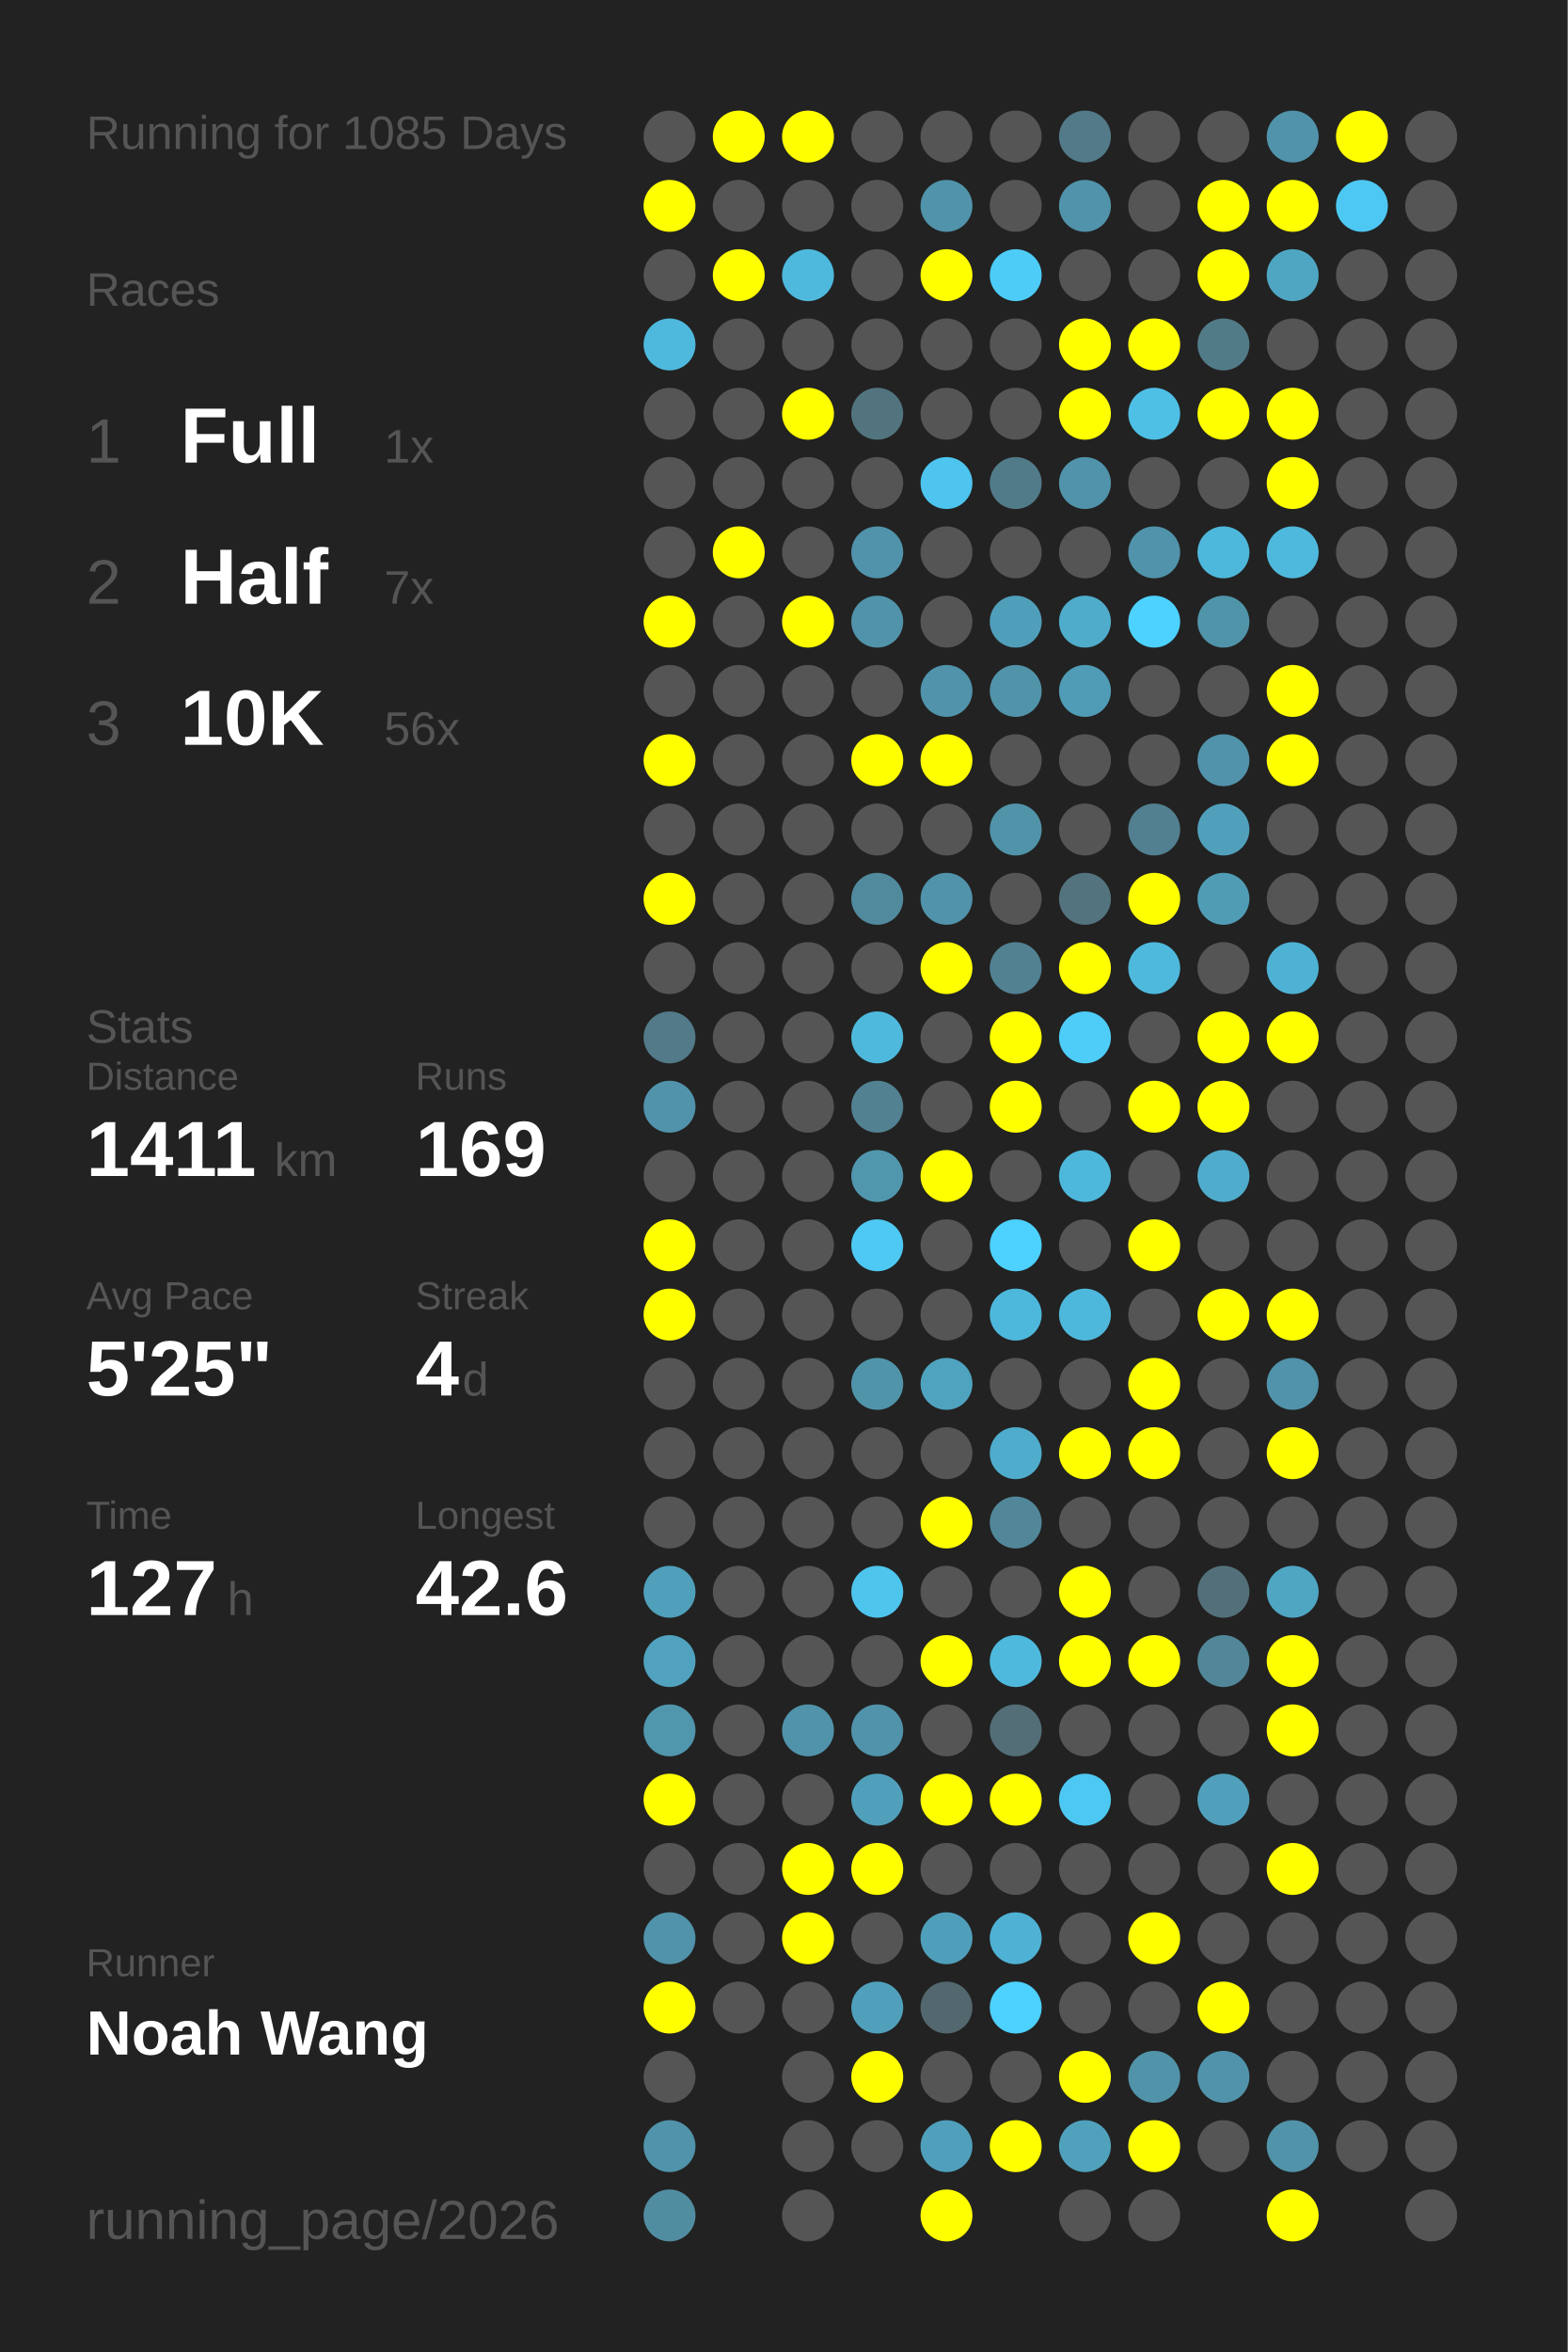
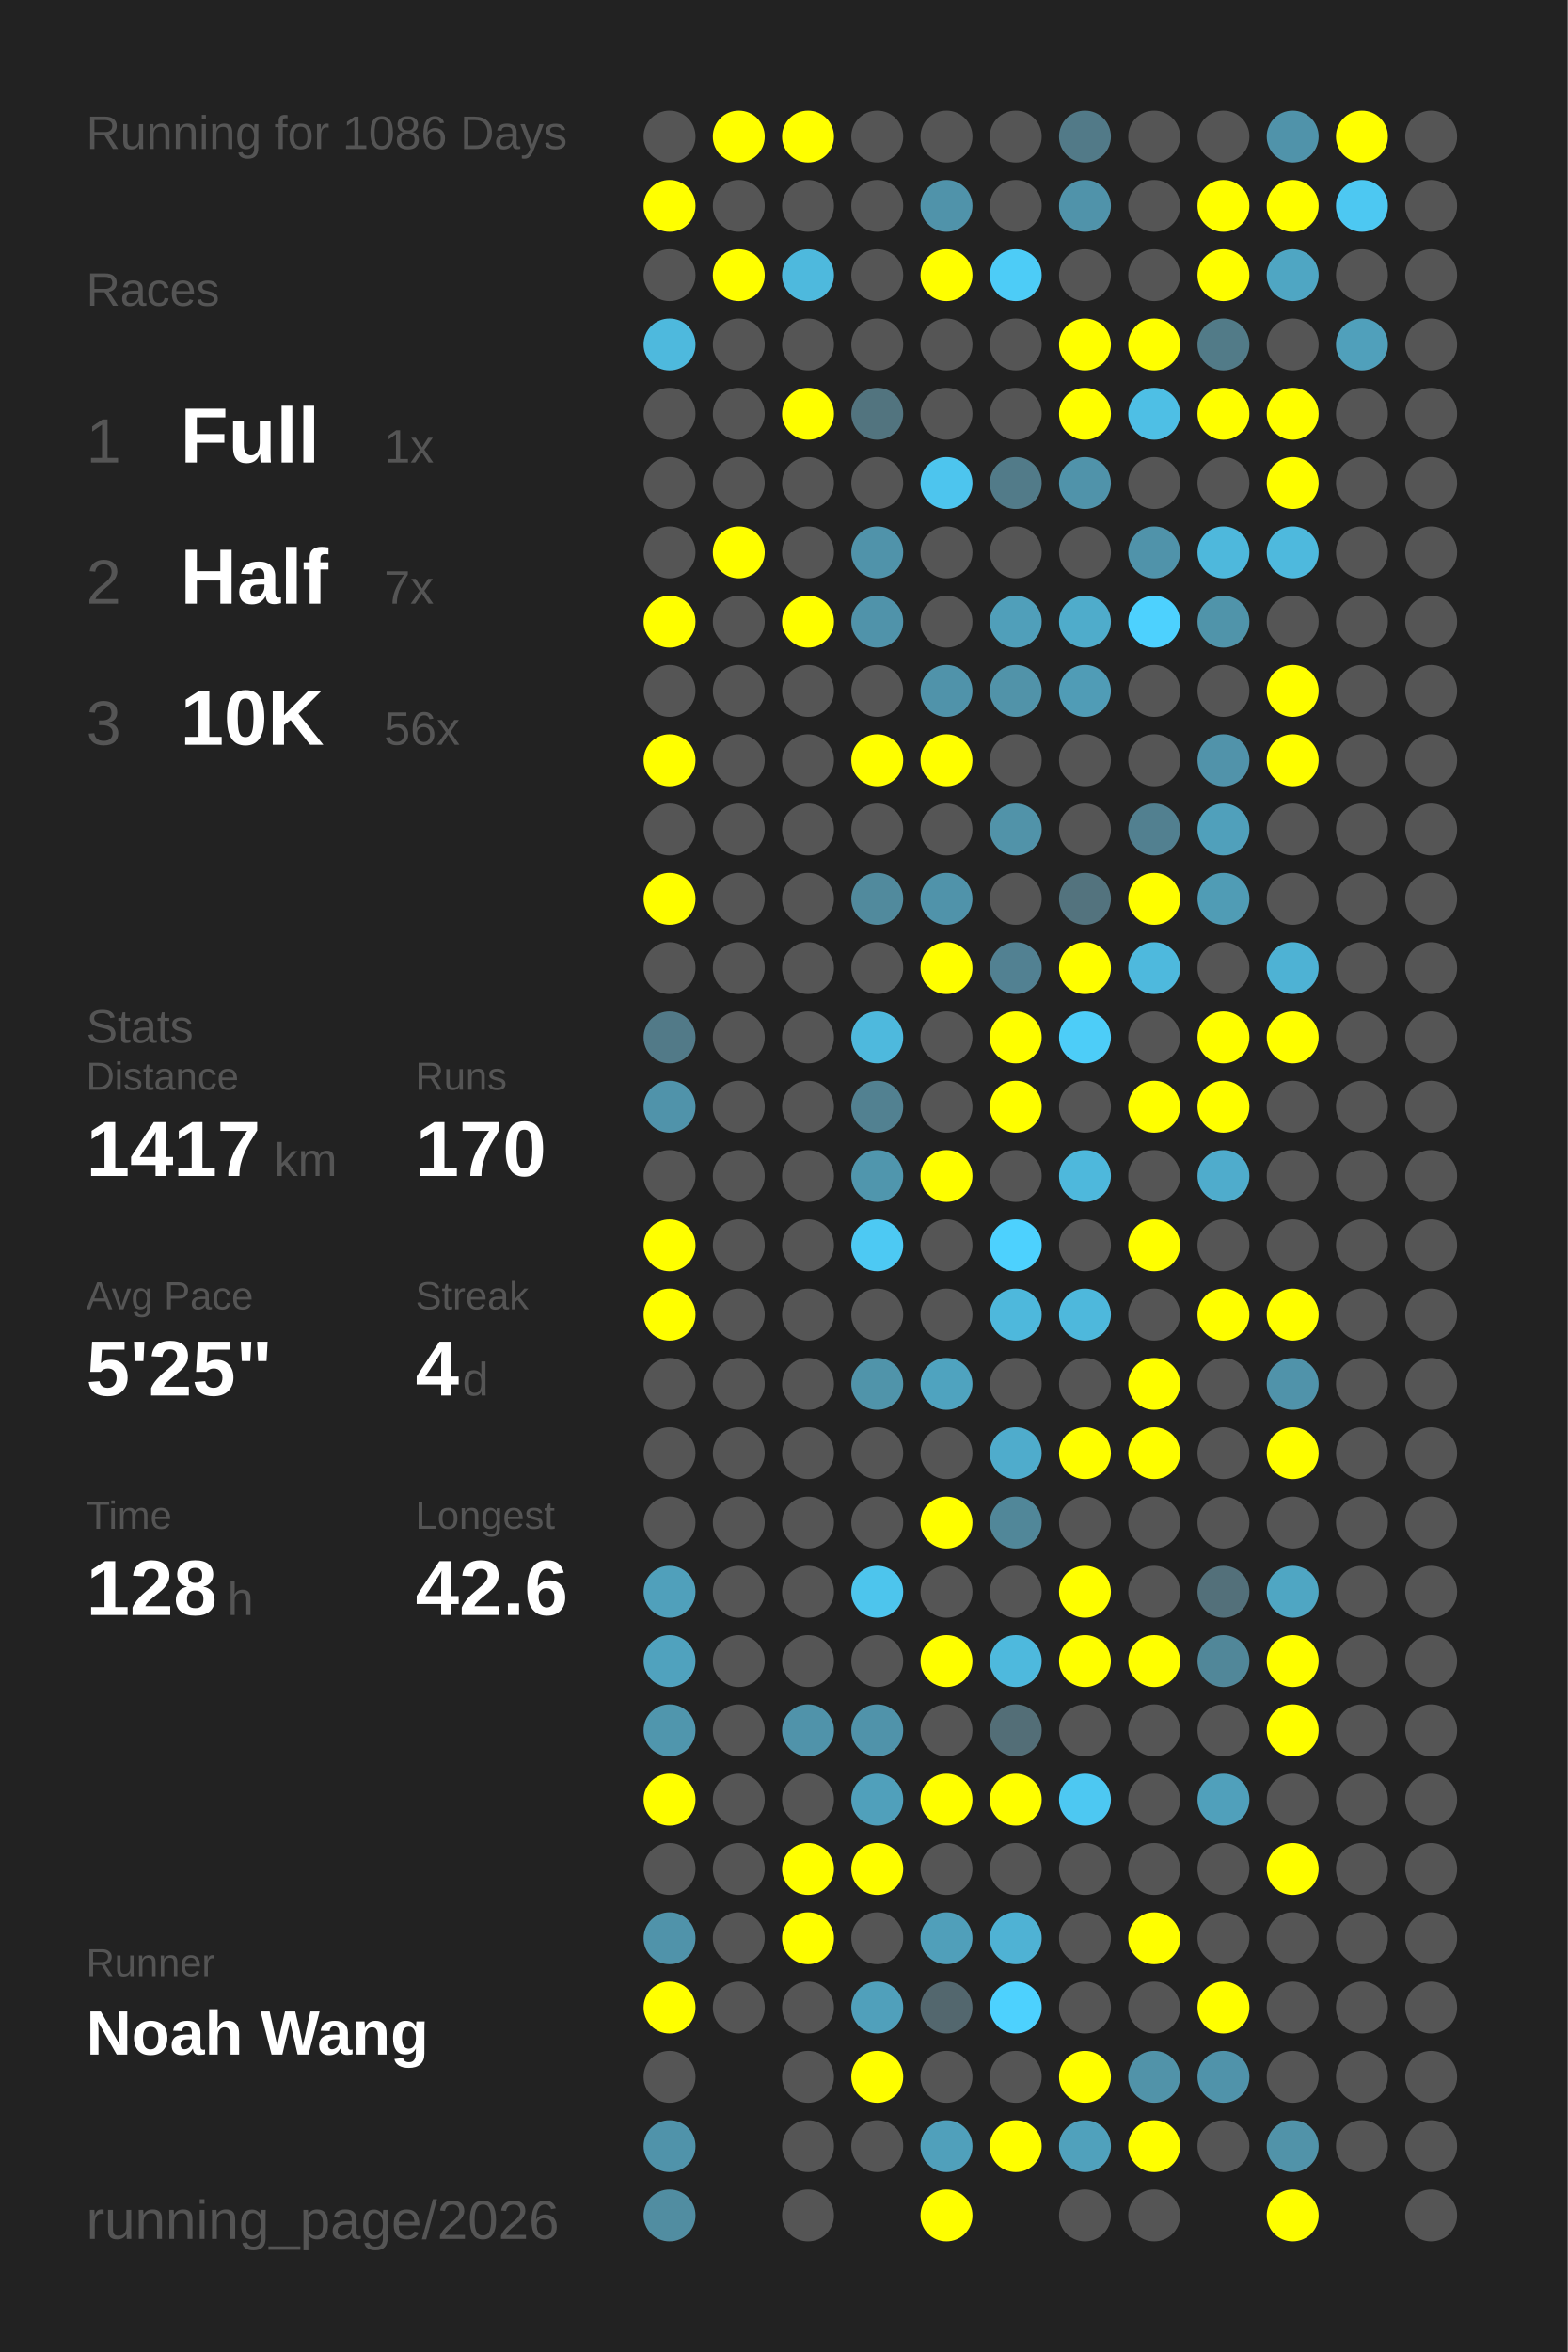
<svg xmlns="http://www.w3.org/2000/svg" baseProfile="full" height="300mm" version="1.1" viewBox="0,0,200,300" width="200mm">
  <defs />
  <rect fill="#222222" height="300" width="200" x="0" y="0" />
-   <text fill="#555555" style="font-size:6px; font-family:Arial;" x="11" y="19">Running for 1085 Days</text>
+   <text fill="#555555" style="font-size:6px; font-family:Arial;" x="11" y="19">Running for 1086 Days</text>
  <text fill="#555555" style="font-size:6px; font-family:Arial;" x="11" y="39">Races</text>
  <text fill="#555555" style="font-size:8px; font-family:Arial;" x="11" y="59">1</text>
  <text fill="#FFFFFF" style="font-size:10px; font-family:Arial; font-weight:bold;" x="23" y="59">Full</text>
  <text fill="#555555" style="font-size:6px; font-family:Arial;" x="49" y="59">1x</text>
  <text fill="#555555" style="font-size:8px; font-family:Arial;" x="11" y="77">2</text>
  <text fill="#FFFFFF" style="font-size:10px; font-family:Arial; font-weight:bold;" x="23" y="77">Half</text>
  <text fill="#555555" style="font-size:6px; font-family:Arial;" x="49" y="77">7x</text>
  <text fill="#555555" style="font-size:8px; font-family:Arial;" x="11" y="95">3</text>
  <text fill="#FFFFFF" style="font-size:10px; font-family:Arial; font-weight:bold;" x="23" y="95">10K</text>
  <text fill="#555555" style="font-size:6px; font-family:Arial;" x="49" y="95">56x</text>
  <text fill="#555555" style="font-size:6px; font-family:Arial;" x="11" y="133">Stats</text>
  <text fill="#555555" style="font-size:5px; font-family:Arial;" x="11" y="139">Distance</text>
-   <text fill="#FFFFFF" style="font-size:10px; font-family:Arial; font-weight:bold;" x="11" y="150">1411</text>
+   <text fill="#FFFFFF" style="font-size:10px; font-family:Arial; font-weight:bold;" x="11" y="150">1417</text>
  <text fill="#555555" style="font-size:6px; font-family:Arial;" x="35" y="150">km</text>
  <text fill="#555555" style="font-size:5px; font-family:Arial;" x="53" y="139">Runs</text>
-   <text fill="#FFFFFF" style="font-size:10px; font-family:Arial; font-weight:bold;" x="53" y="150">169</text>
+   <text fill="#FFFFFF" style="font-size:10px; font-family:Arial; font-weight:bold;" x="53" y="150">170</text>
  <text fill="#555555" style="font-size:5px; font-family:Arial;" x="11" y="167">Avg Pace</text>
  <text fill="#FFFFFF" style="font-size:10px; font-family:Arial; font-weight:bold;" x="11" y="178">5'25"</text>
  <text fill="#555555" style="font-size:5px; font-family:Arial;" x="53" y="167">Streak</text>
  <text fill="#FFFFFF" style="font-size:10px; font-family:Arial; font-weight:bold;" x="53" y="178">4</text>
  <text fill="#555555" style="font-size:6px; font-family:Arial;" x="59" y="178">d</text>
  <text fill="#555555" style="font-size:5px; font-family:Arial;" x="11" y="195">Time</text>
-   <text fill="#FFFFFF" style="font-size:10px; font-family:Arial; font-weight:bold;" x="11" y="206">127</text>
+   <text fill="#FFFFFF" style="font-size:10px; font-family:Arial; font-weight:bold;" x="11" y="206">128</text>
  <text fill="#555555" style="font-size:6px; font-family:Arial;" x="29" y="206">h</text>
  <text fill="#555555" style="font-size:5px; font-family:Arial;" x="53" y="195">Longest</text>
  <text fill="#FFFFFF" style="font-size:10px; font-family:Arial; font-weight:bold;" x="53" y="206">42.6</text>
  <text fill="#555555" style="font-size:5px; font-family:Arial;" x="11" y="252.065">Runner</text>
  <text fill="#FFFFFF" style="font-size:8px; font-family:Arial; font-weight:bold;" x="11" y="262.065">Noah Wang</text>
  <text fill="#555555" style="font-size:7px; font-family:Arial;" x="11" y="285.581">running_page/2026</text>
  <circle cx="85.417" cy="17.419" fill="#555555" r="3.312" />
  <circle cx="85.417" cy="26.258" fill="#FFFF00" r="3.312" />
  <circle cx="85.417" cy="35.097" fill="#555555" r="3.312" />
  <circle cx="85.417" cy="43.935" fill="#4eb9dd" r="3.312" />
  <circle cx="85.417" cy="52.774" fill="#555555" r="3.312" />
  <circle cx="85.417" cy="61.613" fill="#555555" r="3.312" />
  <circle cx="85.417" cy="70.452" fill="#555555" r="3.312" />
  <circle cx="85.417" cy="79.29" fill="#FFFF00" r="3.312" />
  <circle cx="85.417" cy="88.129" fill="#555555" r="3.312" />
  <circle cx="85.417" cy="96.968" fill="#FFFF00" r="3.312" />
  <circle cx="85.417" cy="105.806" fill="#555555" r="3.312" />
  <circle cx="85.417" cy="114.645" fill="#FFFF00" r="3.312" />
  <circle cx="85.417" cy="123.484" fill="#555555" r="3.312" />
  <circle cx="85.417" cy="132.323" fill="#527a88" r="3.312" />
  <circle cx="85.417" cy="141.161" fill="#5093aa" r="3.312" />
  <circle cx="85.417" cy="150" fill="#555555" r="3.312" />
  <circle cx="85.417" cy="158.839" fill="#FFFF00" r="3.312" />
  <circle cx="85.417" cy="167.677" fill="#FFFF00" r="3.312" />
  <circle cx="85.417" cy="176.516" fill="#555555" r="3.312" />
  <circle cx="85.417" cy="185.355" fill="#555555" r="3.312" />
  <circle cx="85.417" cy="194.194" fill="#555555" r="3.312" />
  <circle cx="85.417" cy="203.032" fill="#50a0bb" r="3.312" />
  <circle cx="85.417" cy="211.871" fill="#50a2be" r="3.312" />
  <circle cx="85.417" cy="220.71" fill="#5096ad" r="3.312" />
  <circle cx="85.417" cy="229.548" fill="#FFFF00" r="3.312" />
  <circle cx="85.417" cy="238.387" fill="#555555" r="3.312" />
  <circle cx="85.417" cy="247.226" fill="#5093aa" r="3.312" />
  <circle cx="85.417" cy="256.065" fill="#FFFF00" r="3.312" />
  <circle cx="85.417" cy="264.903" fill="#555555" r="3.312" />
  <circle cx="85.417" cy="273.742" fill="#5093aa" r="3.312" />
  <circle cx="85.417" cy="282.581" fill="#518da1" r="3.312" />
  <circle cx="94.25" cy="17.419" fill="#FFFF00" r="3.312" />
  <circle cx="94.25" cy="26.258" fill="#555555" r="3.312" />
  <circle cx="94.25" cy="35.097" fill="#FFFF00" r="3.312" />
  <circle cx="94.25" cy="43.935" fill="#555555" r="3.312" />
  <circle cx="94.25" cy="52.774" fill="#555555" r="3.312" />
  <circle cx="94.25" cy="61.613" fill="#555555" r="3.312" />
  <circle cx="94.25" cy="70.452" fill="#FFFF00" r="3.312" />
  <circle cx="94.25" cy="79.29" fill="#555555" r="3.312" />
  <circle cx="94.25" cy="88.129" fill="#555555" r="3.312" />
  <circle cx="94.25" cy="96.968" fill="#555555" r="3.312" />
  <circle cx="94.25" cy="105.806" fill="#555555" r="3.312" />
  <circle cx="94.25" cy="114.645" fill="#555555" r="3.312" />
  <circle cx="94.25" cy="123.484" fill="#555555" r="3.312" />
  <circle cx="94.25" cy="132.323" fill="#555555" r="3.312" />
  <circle cx="94.25" cy="141.161" fill="#555555" r="3.312" />
  <circle cx="94.25" cy="150" fill="#555555" r="3.312" />
  <circle cx="94.25" cy="158.839" fill="#555555" r="3.312" />
  <circle cx="94.25" cy="167.677" fill="#555555" r="3.312" />
  <circle cx="94.25" cy="176.516" fill="#555555" r="3.312" />
  <circle cx="94.25" cy="185.355" fill="#555555" r="3.312" />
  <circle cx="94.25" cy="194.194" fill="#555555" r="3.312" />
  <circle cx="94.25" cy="203.032" fill="#555555" r="3.312" />
  <circle cx="94.25" cy="211.871" fill="#555555" r="3.312" />
  <circle cx="94.25" cy="220.71" fill="#555555" r="3.312" />
  <circle cx="94.25" cy="229.548" fill="#555555" r="3.312" />
  <circle cx="94.25" cy="238.387" fill="#555555" r="3.312" />
  <circle cx="94.25" cy="247.226" fill="#555555" r="3.312" />
  <circle cx="94.25" cy="256.065" fill="#555555" r="3.312" />
  <circle cx="103.083" cy="17.419" fill="#FFFF00" r="3.312" />
  <circle cx="103.083" cy="26.258" fill="#555555" r="3.312" />
  <circle cx="103.083" cy="35.097" fill="#4eb9dd" r="3.312" />
  <circle cx="103.083" cy="43.935" fill="#555555" r="3.312" />
  <circle cx="103.083" cy="52.774" fill="#FFFF00" r="3.312" />
  <circle cx="103.083" cy="61.613" fill="#555555" r="3.312" />
  <circle cx="103.083" cy="70.452" fill="#555555" r="3.312" />
  <circle cx="103.083" cy="79.29" fill="#FFFF00" r="3.312" />
  <circle cx="103.083" cy="88.129" fill="#555555" r="3.312" />
  <circle cx="103.083" cy="96.968" fill="#555555" r="3.312" />
  <circle cx="103.083" cy="105.806" fill="#555555" r="3.312" />
  <circle cx="103.083" cy="114.645" fill="#555555" r="3.312" />
  <circle cx="103.083" cy="123.484" fill="#555555" r="3.312" />
  <circle cx="103.083" cy="132.323" fill="#555555" r="3.312" />
  <circle cx="103.083" cy="141.161" fill="#555555" r="3.312" />
  <circle cx="103.083" cy="150" fill="#555555" r="3.312" />
  <circle cx="103.083" cy="158.839" fill="#555555" r="3.312" />
  <circle cx="103.083" cy="167.677" fill="#555555" r="3.312" />
  <circle cx="103.083" cy="176.516" fill="#555555" r="3.312" />
  <circle cx="103.083" cy="185.355" fill="#555555" r="3.312" />
  <circle cx="103.083" cy="194.194" fill="#555555" r="3.312" />
  <circle cx="103.083" cy="203.032" fill="#555555" r="3.312" />
  <circle cx="103.083" cy="211.871" fill="#555555" r="3.312" />
  <circle cx="103.083" cy="220.71" fill="#5093aa" r="3.312" />
  <circle cx="103.083" cy="229.548" fill="#555555" r="3.312" />
  <circle cx="103.083" cy="238.387" fill="#FFFF00" r="3.312" />
  <circle cx="103.083" cy="247.226" fill="#FFFF00" r="3.312" />
  <circle cx="103.083" cy="256.065" fill="#555555" r="3.312" />
  <circle cx="103.083" cy="264.903" fill="#555555" r="3.312" />
  <circle cx="103.083" cy="273.742" fill="#555555" r="3.312" />
  <circle cx="103.083" cy="282.581" fill="#555555" r="3.312" />
  <circle cx="111.917" cy="17.419" fill="#555555" r="3.312" />
  <circle cx="111.917" cy="26.258" fill="#555555" r="3.312" />
  <circle cx="111.917" cy="35.097" fill="#555555" r="3.312" />
  <circle cx="111.917" cy="43.935" fill="#555555" r="3.312" />
  <circle cx="111.917" cy="52.774" fill="#52747f" r="3.312" />
  <circle cx="111.917" cy="61.613" fill="#555555" r="3.312" />
  <circle cx="111.917" cy="70.452" fill="#5093aa" r="3.312" />
  <circle cx="111.917" cy="79.29" fill="#5093aa" r="3.312" />
  <circle cx="111.917" cy="88.129" fill="#555555" r="3.312" />
  <circle cx="111.917" cy="96.968" fill="#FFFF00" r="3.312" />
  <circle cx="111.917" cy="105.806" fill="#555555" r="3.312" />
  <circle cx="111.917" cy="114.645" fill="#518a9d" r="3.312" />
  <circle cx="111.917" cy="123.484" fill="#555555" r="3.312" />
  <circle cx="111.917" cy="132.323" fill="#4eb9dd" r="3.312" />
  <circle cx="111.917" cy="141.161" fill="#528191" r="3.312" />
  <circle cx="111.917" cy="150" fill="#5096ad" r="3.312" />
  <circle cx="111.917" cy="158.839" fill="#4dc9f3" r="3.312" />
  <circle cx="111.917" cy="167.677" fill="#555555" r="3.312" />
  <circle cx="111.917" cy="176.516" fill="#5094aa" r="3.312" />
  <circle cx="111.917" cy="185.355" fill="#555555" r="3.312" />
  <circle cx="111.917" cy="194.194" fill="#555555" r="3.312" />
  <circle cx="111.917" cy="203.032" fill="#4dc5ed" r="3.312" />
  <circle cx="111.917" cy="211.871" fill="#555555" r="3.312" />
  <circle cx="111.917" cy="220.71" fill="#5093aa" r="3.312" />
  <circle cx="111.917" cy="229.548" fill="#50a0bb" r="3.312" />
  <circle cx="111.917" cy="238.387" fill="#FFFF00" r="3.312" />
  <circle cx="111.917" cy="247.226" fill="#555555" r="3.312" />
  <circle cx="111.917" cy="256.065" fill="#50a0bb" r="3.312" />
  <circle cx="111.917" cy="264.903" fill="#FFFF00" r="3.312" />
  <circle cx="111.917" cy="273.742" fill="#555555" r="3.312" />
  <circle cx="120.75" cy="17.419" fill="#555555" r="3.312" />
  <circle cx="120.75" cy="26.258" fill="#5093aa" r="3.312" />
  <circle cx="120.75" cy="35.097" fill="#FFFF00" r="3.312" />
  <circle cx="120.75" cy="43.935" fill="#555555" r="3.312" />
  <circle cx="120.75" cy="52.774" fill="#555555" r="3.312" />
  <circle cx="120.75" cy="61.613" fill="#4dc5ee" r="3.312" />
  <circle cx="120.75" cy="70.452" fill="#555555" r="3.312" />
  <circle cx="120.75" cy="79.29" fill="#555555" r="3.312" />
  <circle cx="120.75" cy="88.129" fill="#5093aa" r="3.312" />
  <circle cx="120.75" cy="96.968" fill="#FFFF00" r="3.312" />
  <circle cx="120.75" cy="105.806" fill="#555555" r="3.312" />
  <circle cx="120.75" cy="114.645" fill="#5093aa" r="3.312" />
  <circle cx="120.75" cy="123.484" fill="#FFFF00" r="3.312" />
  <circle cx="120.75" cy="132.323" fill="#555555" r="3.312" />
  <circle cx="120.75" cy="141.161" fill="#555555" r="3.312" />
  <circle cx="120.75" cy="150" fill="#FFFF00" r="3.312" />
  <circle cx="120.75" cy="158.839" fill="#555555" r="3.312" />
  <circle cx="120.75" cy="167.677" fill="#555555" r="3.312" />
  <circle cx="120.75" cy="176.516" fill="#4fa3bf" r="3.312" />
  <circle cx="120.75" cy="185.355" fill="#555555" r="3.312" />
  <circle cx="120.75" cy="194.194" fill="#FFFF00" r="3.312" />
  <circle cx="120.75" cy="203.032" fill="#555555" r="3.312" />
  <circle cx="120.75" cy="211.871" fill="#FFFF00" r="3.312" />
  <circle cx="120.75" cy="220.71" fill="#555555" r="3.312" />
  <circle cx="120.75" cy="229.548" fill="#FFFF00" r="3.312" />
  <circle cx="120.75" cy="238.387" fill="#555555" r="3.312" />
  <circle cx="120.75" cy="247.226" fill="#509fba" r="3.312" />
  <circle cx="120.75" cy="256.065" fill="#53676e" r="3.312" />
  <circle cx="120.75" cy="264.903" fill="#555555" r="3.312" />
  <circle cx="120.75" cy="273.742" fill="#50a0bb" r="3.312" />
  <circle cx="120.75" cy="282.581" fill="#FFFF00" r="3.312" />
  <circle cx="129.583" cy="17.419" fill="#555555" r="3.312" />
  <circle cx="129.583" cy="26.258" fill="#555555" r="3.312" />
  <circle cx="129.583" cy="35.097" fill="#4dccf7" r="3.312" />
  <circle cx="129.583" cy="43.935" fill="#555555" r="3.312" />
  <circle cx="129.583" cy="52.774" fill="#555555" r="3.312" />
  <circle cx="129.583" cy="61.613" fill="#527b89" r="3.312" />
  <circle cx="129.583" cy="70.452" fill="#555555" r="3.312" />
  <circle cx="129.583" cy="79.29" fill="#509fba" r="3.312" />
  <circle cx="129.583" cy="88.129" fill="#5193a9" r="3.312" />
  <circle cx="129.583" cy="96.968" fill="#555555" r="3.312" />
  <circle cx="129.583" cy="105.806" fill="#5193a9" r="3.312" />
  <circle cx="129.583" cy="114.645" fill="#555555" r="3.312" />
  <circle cx="129.583" cy="123.484" fill="#528192" r="3.312" />
  <circle cx="129.583" cy="132.323" fill="#FFFF00" r="3.312" />
  <circle cx="129.583" cy="141.161" fill="#FFFF00" r="3.312" />
  <circle cx="129.583" cy="150" fill="#555555" r="3.312" />
  <circle cx="129.583" cy="158.839" fill="#4dd1fe" r="3.312" />
  <circle cx="129.583" cy="167.677" fill="#4eb8dc" r="3.312" />
  <circle cx="129.583" cy="176.516" fill="#555555" r="3.312" />
  <circle cx="129.583" cy="185.355" fill="#4faccc" r="3.312" />
  <circle cx="129.583" cy="194.194" fill="#518799" r="3.312" />
  <circle cx="129.583" cy="203.032" fill="#555555" r="3.312" />
  <circle cx="129.583" cy="211.871" fill="#4eb9dd" r="3.312" />
  <circle cx="129.583" cy="220.71" fill="#536e77" r="3.312" />
  <circle cx="129.583" cy="229.548" fill="#FFFF00" r="3.312" />
  <circle cx="129.583" cy="238.387" fill="#555555" r="3.312" />
  <circle cx="129.583" cy="247.226" fill="#4fb2d4" r="3.312" />
  <circle cx="129.583" cy="256.065" fill="#4dd1fe" r="3.312" />
  <circle cx="129.583" cy="264.903" fill="#555555" r="3.312" />
  <circle cx="129.583" cy="273.742" fill="#FFFF00" r="3.312" />
  <circle cx="138.417" cy="17.419" fill="#527a88" r="3.312" />
  <circle cx="138.417" cy="26.258" fill="#5093aa" r="3.312" />
  <circle cx="138.417" cy="35.097" fill="#555555" r="3.312" />
  <circle cx="138.417" cy="43.935" fill="#FFFF00" r="3.312" />
  <circle cx="138.417" cy="52.774" fill="#FFFF00" r="3.312" />
  <circle cx="138.417" cy="61.613" fill="#5093aa" r="3.312" />
  <circle cx="138.417" cy="70.452" fill="#555555" r="3.312" />
  <circle cx="138.417" cy="79.29" fill="#4faccb" r="3.312" />
  <circle cx="138.417" cy="88.129" fill="#509cb6" r="3.312" />
  <circle cx="138.417" cy="96.968" fill="#555555" r="3.312" />
  <circle cx="138.417" cy="105.806" fill="#555555" r="3.312" />
  <circle cx="138.417" cy="114.645" fill="#53737e" r="3.312" />
  <circle cx="138.417" cy="123.484" fill="#FFFF00" r="3.312" />
  <circle cx="138.417" cy="132.323" fill="#4dcdf8" r="3.312" />
  <circle cx="138.417" cy="141.161" fill="#555555" r="3.312" />
  <circle cx="138.417" cy="150" fill="#4eb8dc" r="3.312" />
  <circle cx="138.417" cy="158.839" fill="#555555" r="3.312" />
  <circle cx="138.417" cy="167.677" fill="#4eb8dc" r="3.312" />
  <circle cx="138.417" cy="176.516" fill="#555555" r="3.312" />
  <circle cx="138.417" cy="185.355" fill="#FFFF00" r="3.312" />
  <circle cx="138.417" cy="194.194" fill="#555555" r="3.312" />
  <circle cx="138.417" cy="203.032" fill="#FFFF00" r="3.312" />
  <circle cx="138.417" cy="211.871" fill="#FFFF00" r="3.312" />
  <circle cx="138.417" cy="220.71" fill="#555555" r="3.312" />
  <circle cx="138.417" cy="229.548" fill="#4dc8f2" r="3.312" />
  <circle cx="138.417" cy="238.387" fill="#555555" r="3.312" />
  <circle cx="138.417" cy="247.226" fill="#555555" r="3.312" />
  <circle cx="138.417" cy="256.065" fill="#555555" r="3.312" />
  <circle cx="138.417" cy="264.903" fill="#FFFF00" r="3.312" />
  <circle cx="138.417" cy="273.742" fill="#50a1bc" r="3.312" />
  <circle cx="138.417" cy="282.581" fill="#555555" r="3.312" />
  <circle cx="147.25" cy="17.419" fill="#555555" r="3.312" />
  <circle cx="147.25" cy="26.258" fill="#555555" r="3.312" />
  <circle cx="147.25" cy="35.097" fill="#555555" r="3.312" />
  <circle cx="147.25" cy="43.935" fill="#FFFF00" r="3.312" />
  <circle cx="147.25" cy="52.774" fill="#4ebfe5" r="3.312" />
  <circle cx="147.25" cy="61.613" fill="#555555" r="3.312" />
  <circle cx="147.25" cy="70.452" fill="#5093aa" r="3.312" />
  <circle cx="147.25" cy="79.29" fill="#4dd1fe" r="3.312" />
  <circle cx="147.25" cy="88.129" fill="#555555" r="3.312" />
  <circle cx="147.25" cy="96.968" fill="#555555" r="3.312" />
  <circle cx="147.25" cy="105.806" fill="#528090" r="3.312" />
  <circle cx="147.25" cy="114.645" fill="#FFFF00" r="3.312" />
  <circle cx="147.25" cy="123.484" fill="#4eb9dd" r="3.312" />
  <circle cx="147.25" cy="132.323" fill="#555555" r="3.312" />
  <circle cx="147.25" cy="141.161" fill="#FFFF00" r="3.312" />
  <circle cx="147.25" cy="150" fill="#555555" r="3.312" />
  <circle cx="147.25" cy="158.839" fill="#FFFF00" r="3.312" />
  <circle cx="147.25" cy="167.677" fill="#555555" r="3.312" />
  <circle cx="147.25" cy="176.516" fill="#FFFF00" r="3.312" />
  <circle cx="147.25" cy="185.355" fill="#FFFF00" r="3.312" />
  <circle cx="147.25" cy="194.194" fill="#555555" r="3.312" />
  <circle cx="147.25" cy="203.032" fill="#555555" r="3.312" />
  <circle cx="147.25" cy="211.871" fill="#FFFF00" r="3.312" />
  <circle cx="147.25" cy="220.71" fill="#555555" r="3.312" />
  <circle cx="147.25" cy="229.548" fill="#555555" r="3.312" />
  <circle cx="147.25" cy="238.387" fill="#555555" r="3.312" />
  <circle cx="147.25" cy="247.226" fill="#FFFF00" r="3.312" />
  <circle cx="147.25" cy="256.065" fill="#555555" r="3.312" />
  <circle cx="147.25" cy="264.903" fill="#5193a9" r="3.312" />
  <circle cx="147.25" cy="273.742" fill="#FFFF00" r="3.312" />
  <circle cx="147.25" cy="282.581" fill="#555555" r="3.312" />
  <circle cx="156.083" cy="17.419" fill="#555555" r="3.312" />
  <circle cx="156.083" cy="26.258" fill="#FFFF00" r="3.312" />
  <circle cx="156.083" cy="35.097" fill="#FFFF00" r="3.312" />
  <circle cx="156.083" cy="43.935" fill="#527b88" r="3.312" />
  <circle cx="156.083" cy="52.774" fill="#FFFF00" r="3.312" />
  <circle cx="156.083" cy="61.613" fill="#555555" r="3.312" />
  <circle cx="156.083" cy="70.452" fill="#4eb8dc" r="3.312" />
  <circle cx="156.083" cy="79.29" fill="#5094aa" r="3.312" />
  <circle cx="156.083" cy="88.129" fill="#555555" r="3.312" />
  <circle cx="156.083" cy="96.968" fill="#5193aa" r="3.312" />
  <circle cx="156.083" cy="105.806" fill="#50a0bb" r="3.312" />
  <circle cx="156.083" cy="114.645" fill="#509cb5" r="3.312" />
  <circle cx="156.083" cy="123.484" fill="#555555" r="3.312" />
  <circle cx="156.083" cy="132.323" fill="#FFFF00" r="3.312" />
  <circle cx="156.083" cy="141.161" fill="#FFFF00" r="3.312" />
  <circle cx="156.083" cy="150" fill="#4faccc" r="3.312" />
  <circle cx="156.083" cy="158.839" fill="#555555" r="3.312" />
  <circle cx="156.083" cy="167.677" fill="#FFFF00" r="3.312" />
  <circle cx="156.083" cy="176.516" fill="#555555" r="3.312" />
  <circle cx="156.083" cy="185.355" fill="#555555" r="3.312" />
  <circle cx="156.083" cy="194.194" fill="#555555" r="3.312" />
  <circle cx="156.083" cy="203.032" fill="#53707a" r="3.312" />
  <circle cx="156.083" cy="211.871" fill="#518799" r="3.312" />
  <circle cx="156.083" cy="220.71" fill="#555555" r="3.312" />
  <circle cx="156.083" cy="229.548" fill="#50a0bb" r="3.312" />
  <circle cx="156.083" cy="238.387" fill="#555555" r="3.312" />
  <circle cx="156.083" cy="247.226" fill="#555555" r="3.312" />
  <circle cx="156.083" cy="256.065" fill="#FFFF00" r="3.312" />
  <circle cx="156.083" cy="264.903" fill="#5093aa" r="3.312" />
  <circle cx="156.083" cy="273.742" fill="#555555" r="3.312" />
  <circle cx="164.917" cy="17.419" fill="#5093aa" r="3.312" />
  <circle cx="164.917" cy="26.258" fill="#FFFF00" r="3.312" />
  <circle cx="164.917" cy="35.097" fill="#4fa6c3" r="3.312" />
  <circle cx="164.917" cy="43.935" fill="#555555" r="3.312" />
  <circle cx="164.917" cy="52.774" fill="#FFFF00" r="3.312" />
  <circle cx="164.917" cy="61.613" fill="#FFFF00" r="3.312" />
  <circle cx="164.917" cy="70.452" fill="#4eb9dd" r="3.312" />
  <circle cx="164.917" cy="79.29" fill="#555555" r="3.312" />
  <circle cx="164.917" cy="88.129" fill="#FFFF00" r="3.312" />
  <circle cx="164.917" cy="96.968" fill="#FFFF00" r="3.312" />
  <circle cx="164.917" cy="105.806" fill="#555555" r="3.312" />
  <circle cx="164.917" cy="114.645" fill="#555555" r="3.312" />
  <circle cx="164.917" cy="123.484" fill="#4eb2d4" r="3.312" />
  <circle cx="164.917" cy="132.323" fill="#FFFF00" r="3.312" />
  <circle cx="164.917" cy="141.161" fill="#555555" r="3.312" />
  <circle cx="164.917" cy="150" fill="#555555" r="3.312" />
  <circle cx="164.917" cy="158.839" fill="#555555" r="3.312" />
  <circle cx="164.917" cy="167.677" fill="#FFFF00" r="3.312" />
  <circle cx="164.917" cy="176.516" fill="#5093aa" r="3.312" />
  <circle cx="164.917" cy="185.355" fill="#FFFF00" r="3.312" />
  <circle cx="164.917" cy="194.194" fill="#555555" r="3.312" />
  <circle cx="164.917" cy="203.032" fill="#4fa6c3" r="3.312" />
  <circle cx="164.917" cy="211.871" fill="#FFFF00" r="3.312" />
  <circle cx="164.917" cy="220.71" fill="#FFFF00" r="3.312" />
  <circle cx="164.917" cy="229.548" fill="#555555" r="3.312" />
  <circle cx="164.917" cy="238.387" fill="#FFFF00" r="3.312" />
  <circle cx="164.917" cy="247.226" fill="#555555" r="3.312" />
  <circle cx="164.917" cy="256.065" fill="#555555" r="3.312" />
  <circle cx="164.917" cy="264.903" fill="#555555" r="3.312" />
  <circle cx="164.917" cy="273.742" fill="#5193a9" r="3.312" />
  <circle cx="164.917" cy="282.581" fill="#FFFF00" r="3.312" />
  <circle cx="173.75" cy="17.419" fill="#FFFF00" r="3.312" />
  <circle cx="173.75" cy="26.258" fill="#4dc8f2" r="3.312" />
  <circle cx="173.75" cy="35.097" fill="#555555" r="3.312" />
-   <circle cx="173.75" cy="43.935" fill="#555555" r="3.312" />
+   <circle cx="173.75" cy="43.935" fill="#50a0bb" r="3.312" />
  <circle cx="173.75" cy="52.774" fill="#555555" r="3.312" />
  <circle cx="173.75" cy="61.613" fill="#555555" r="3.312" />
  <circle cx="173.75" cy="70.452" fill="#555555" r="3.312" />
  <circle cx="173.75" cy="79.29" fill="#555555" r="3.312" />
  <circle cx="173.75" cy="88.129" fill="#555555" r="3.312" />
  <circle cx="173.75" cy="96.968" fill="#555555" r="3.312" />
  <circle cx="173.75" cy="105.806" fill="#555555" r="3.312" />
  <circle cx="173.75" cy="114.645" fill="#555555" r="3.312" />
  <circle cx="173.75" cy="123.484" fill="#555555" r="3.312" />
  <circle cx="173.75" cy="132.323" fill="#555555" r="3.312" />
  <circle cx="173.75" cy="141.161" fill="#555555" r="3.312" />
  <circle cx="173.75" cy="150" fill="#555555" r="3.312" />
  <circle cx="173.75" cy="158.839" fill="#555555" r="3.312" />
  <circle cx="173.75" cy="167.677" fill="#555555" r="3.312" />
  <circle cx="173.75" cy="176.516" fill="#555555" r="3.312" />
  <circle cx="173.75" cy="185.355" fill="#555555" r="3.312" />
  <circle cx="173.75" cy="194.194" fill="#555555" r="3.312" />
  <circle cx="173.75" cy="203.032" fill="#555555" r="3.312" />
  <circle cx="173.75" cy="211.871" fill="#555555" r="3.312" />
  <circle cx="173.75" cy="220.71" fill="#555555" r="3.312" />
  <circle cx="173.75" cy="229.548" fill="#555555" r="3.312" />
  <circle cx="173.75" cy="238.387" fill="#555555" r="3.312" />
  <circle cx="173.75" cy="247.226" fill="#555555" r="3.312" />
  <circle cx="173.75" cy="256.065" fill="#555555" r="3.312" />
  <circle cx="173.75" cy="264.903" fill="#555555" r="3.312" />
  <circle cx="173.75" cy="273.742" fill="#555555" r="3.312" />
  <circle cx="182.583" cy="17.419" fill="#555555" r="3.312" />
  <circle cx="182.583" cy="26.258" fill="#555555" r="3.312" />
  <circle cx="182.583" cy="35.097" fill="#555555" r="3.312" />
  <circle cx="182.583" cy="43.935" fill="#555555" r="3.312" />
  <circle cx="182.583" cy="52.774" fill="#555555" r="3.312" />
  <circle cx="182.583" cy="61.613" fill="#555555" r="3.312" />
  <circle cx="182.583" cy="70.452" fill="#555555" r="3.312" />
  <circle cx="182.583" cy="79.29" fill="#555555" r="3.312" />
  <circle cx="182.583" cy="88.129" fill="#555555" r="3.312" />
  <circle cx="182.583" cy="96.968" fill="#555555" r="3.312" />
  <circle cx="182.583" cy="105.806" fill="#555555" r="3.312" />
  <circle cx="182.583" cy="114.645" fill="#555555" r="3.312" />
  <circle cx="182.583" cy="123.484" fill="#555555" r="3.312" />
  <circle cx="182.583" cy="132.323" fill="#555555" r="3.312" />
  <circle cx="182.583" cy="141.161" fill="#555555" r="3.312" />
  <circle cx="182.583" cy="150" fill="#555555" r="3.312" />
  <circle cx="182.583" cy="158.839" fill="#555555" r="3.312" />
  <circle cx="182.583" cy="167.677" fill="#555555" r="3.312" />
  <circle cx="182.583" cy="176.516" fill="#555555" r="3.312" />
  <circle cx="182.583" cy="185.355" fill="#555555" r="3.312" />
  <circle cx="182.583" cy="194.194" fill="#555555" r="3.312" />
  <circle cx="182.583" cy="203.032" fill="#555555" r="3.312" />
  <circle cx="182.583" cy="211.871" fill="#555555" r="3.312" />
  <circle cx="182.583" cy="220.71" fill="#555555" r="3.312" />
  <circle cx="182.583" cy="229.548" fill="#555555" r="3.312" />
  <circle cx="182.583" cy="238.387" fill="#555555" r="3.312" />
  <circle cx="182.583" cy="247.226" fill="#555555" r="3.312" />
  <circle cx="182.583" cy="256.065" fill="#555555" r="3.312" />
  <circle cx="182.583" cy="264.903" fill="#555555" r="3.312" />
  <circle cx="182.583" cy="273.742" fill="#555555" r="3.312" />
  <circle cx="182.583" cy="282.581" fill="#555555" r="3.312" />
</svg>
